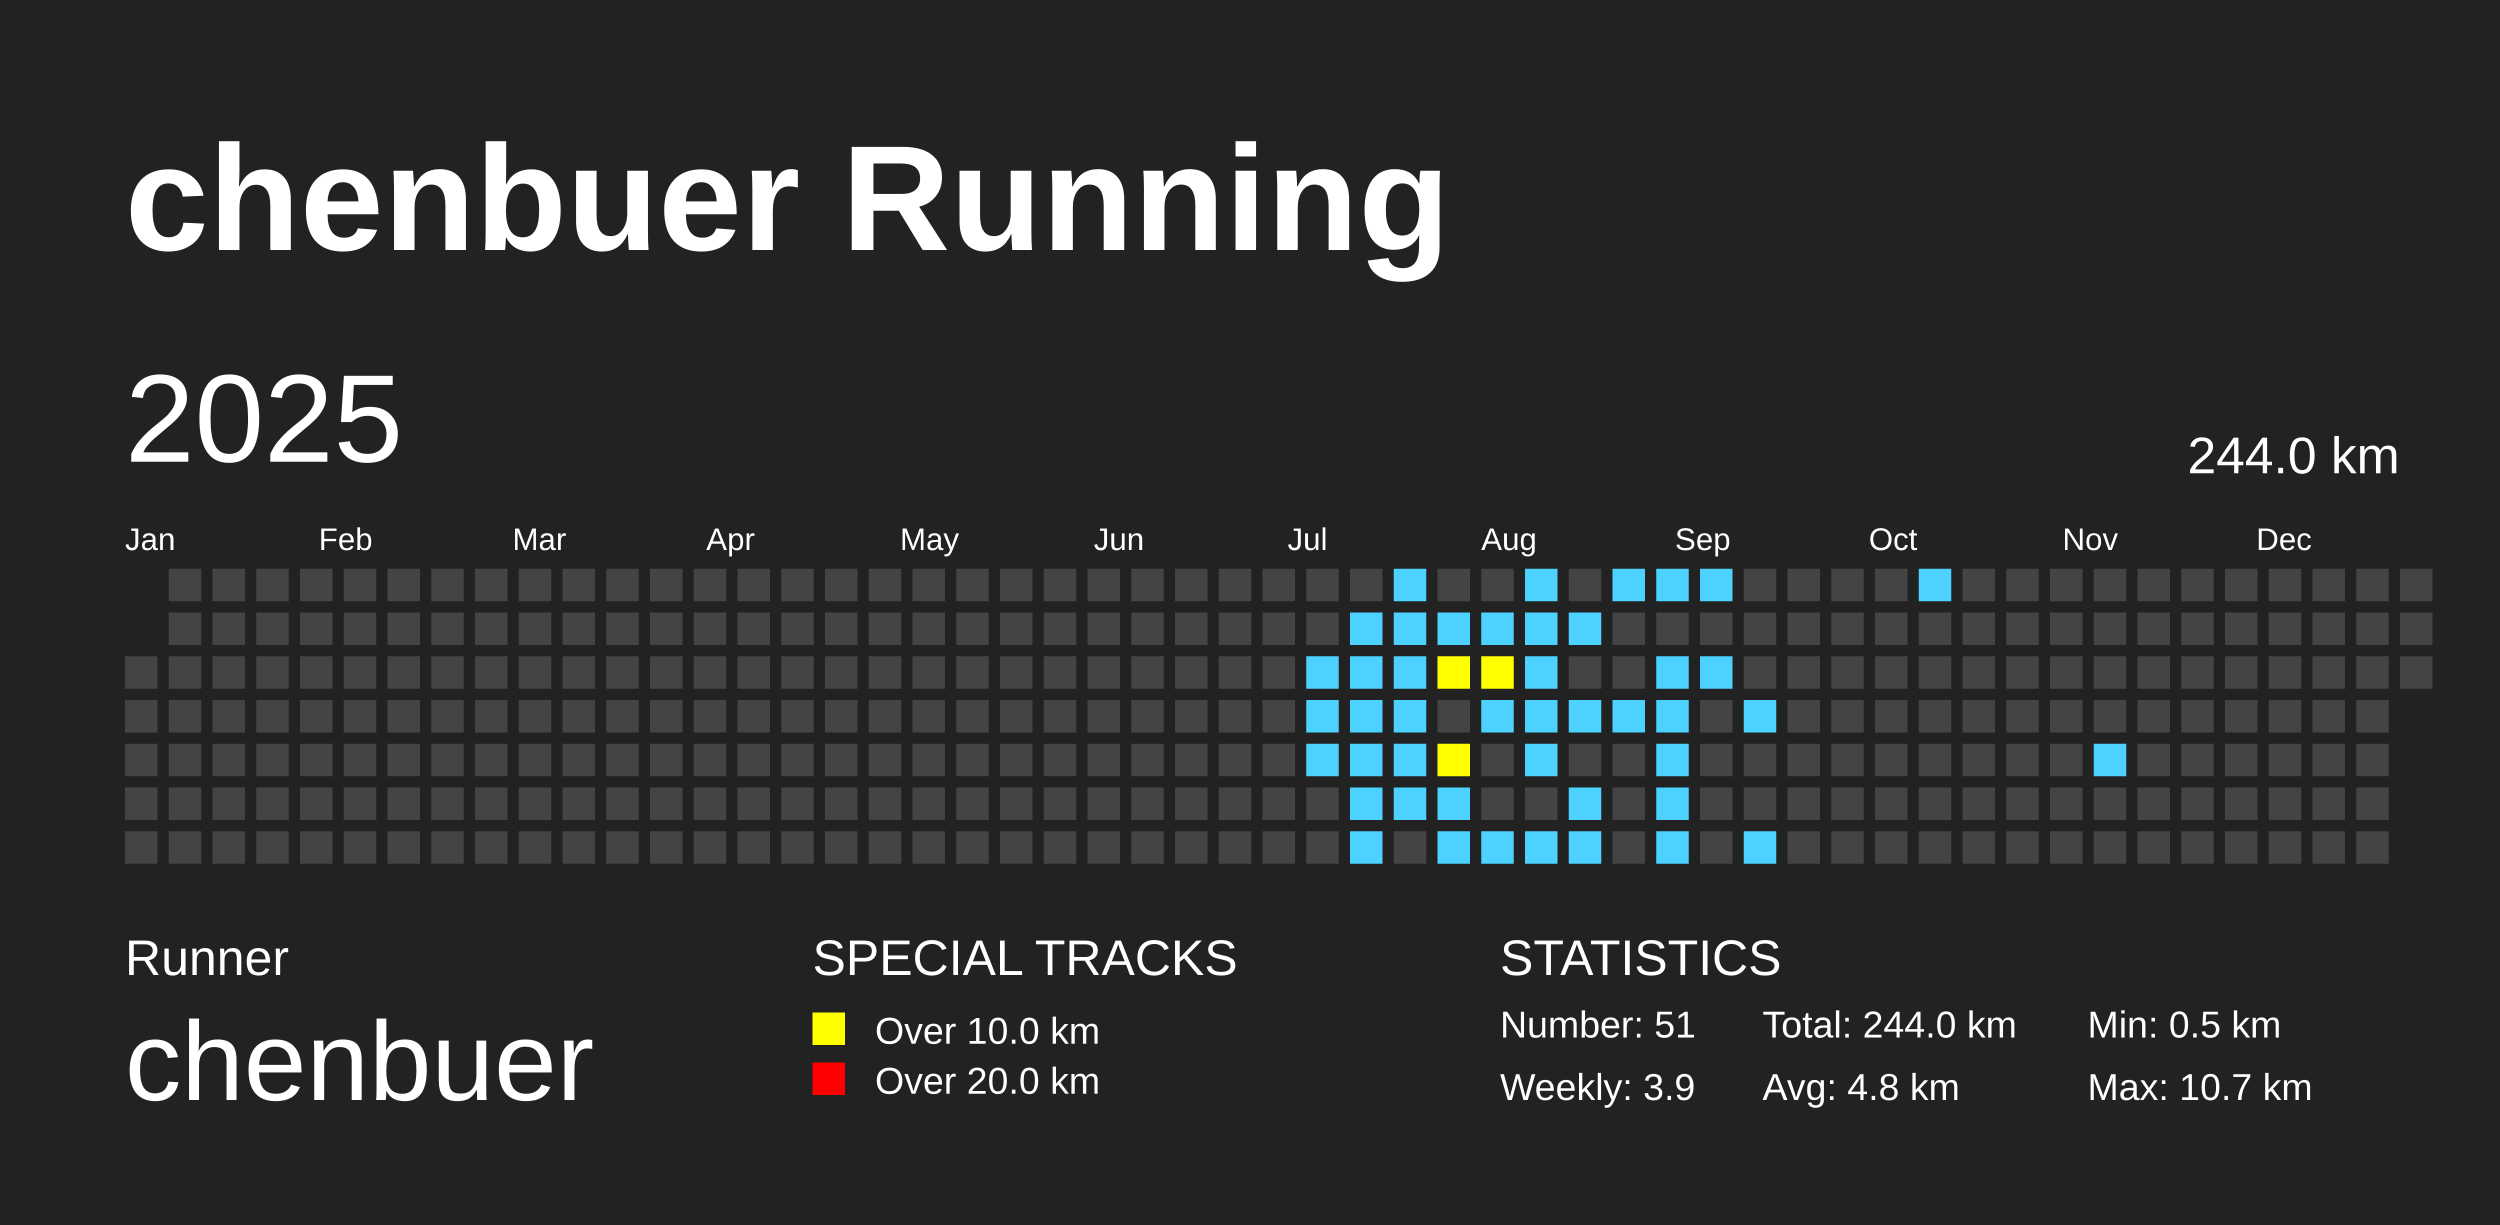
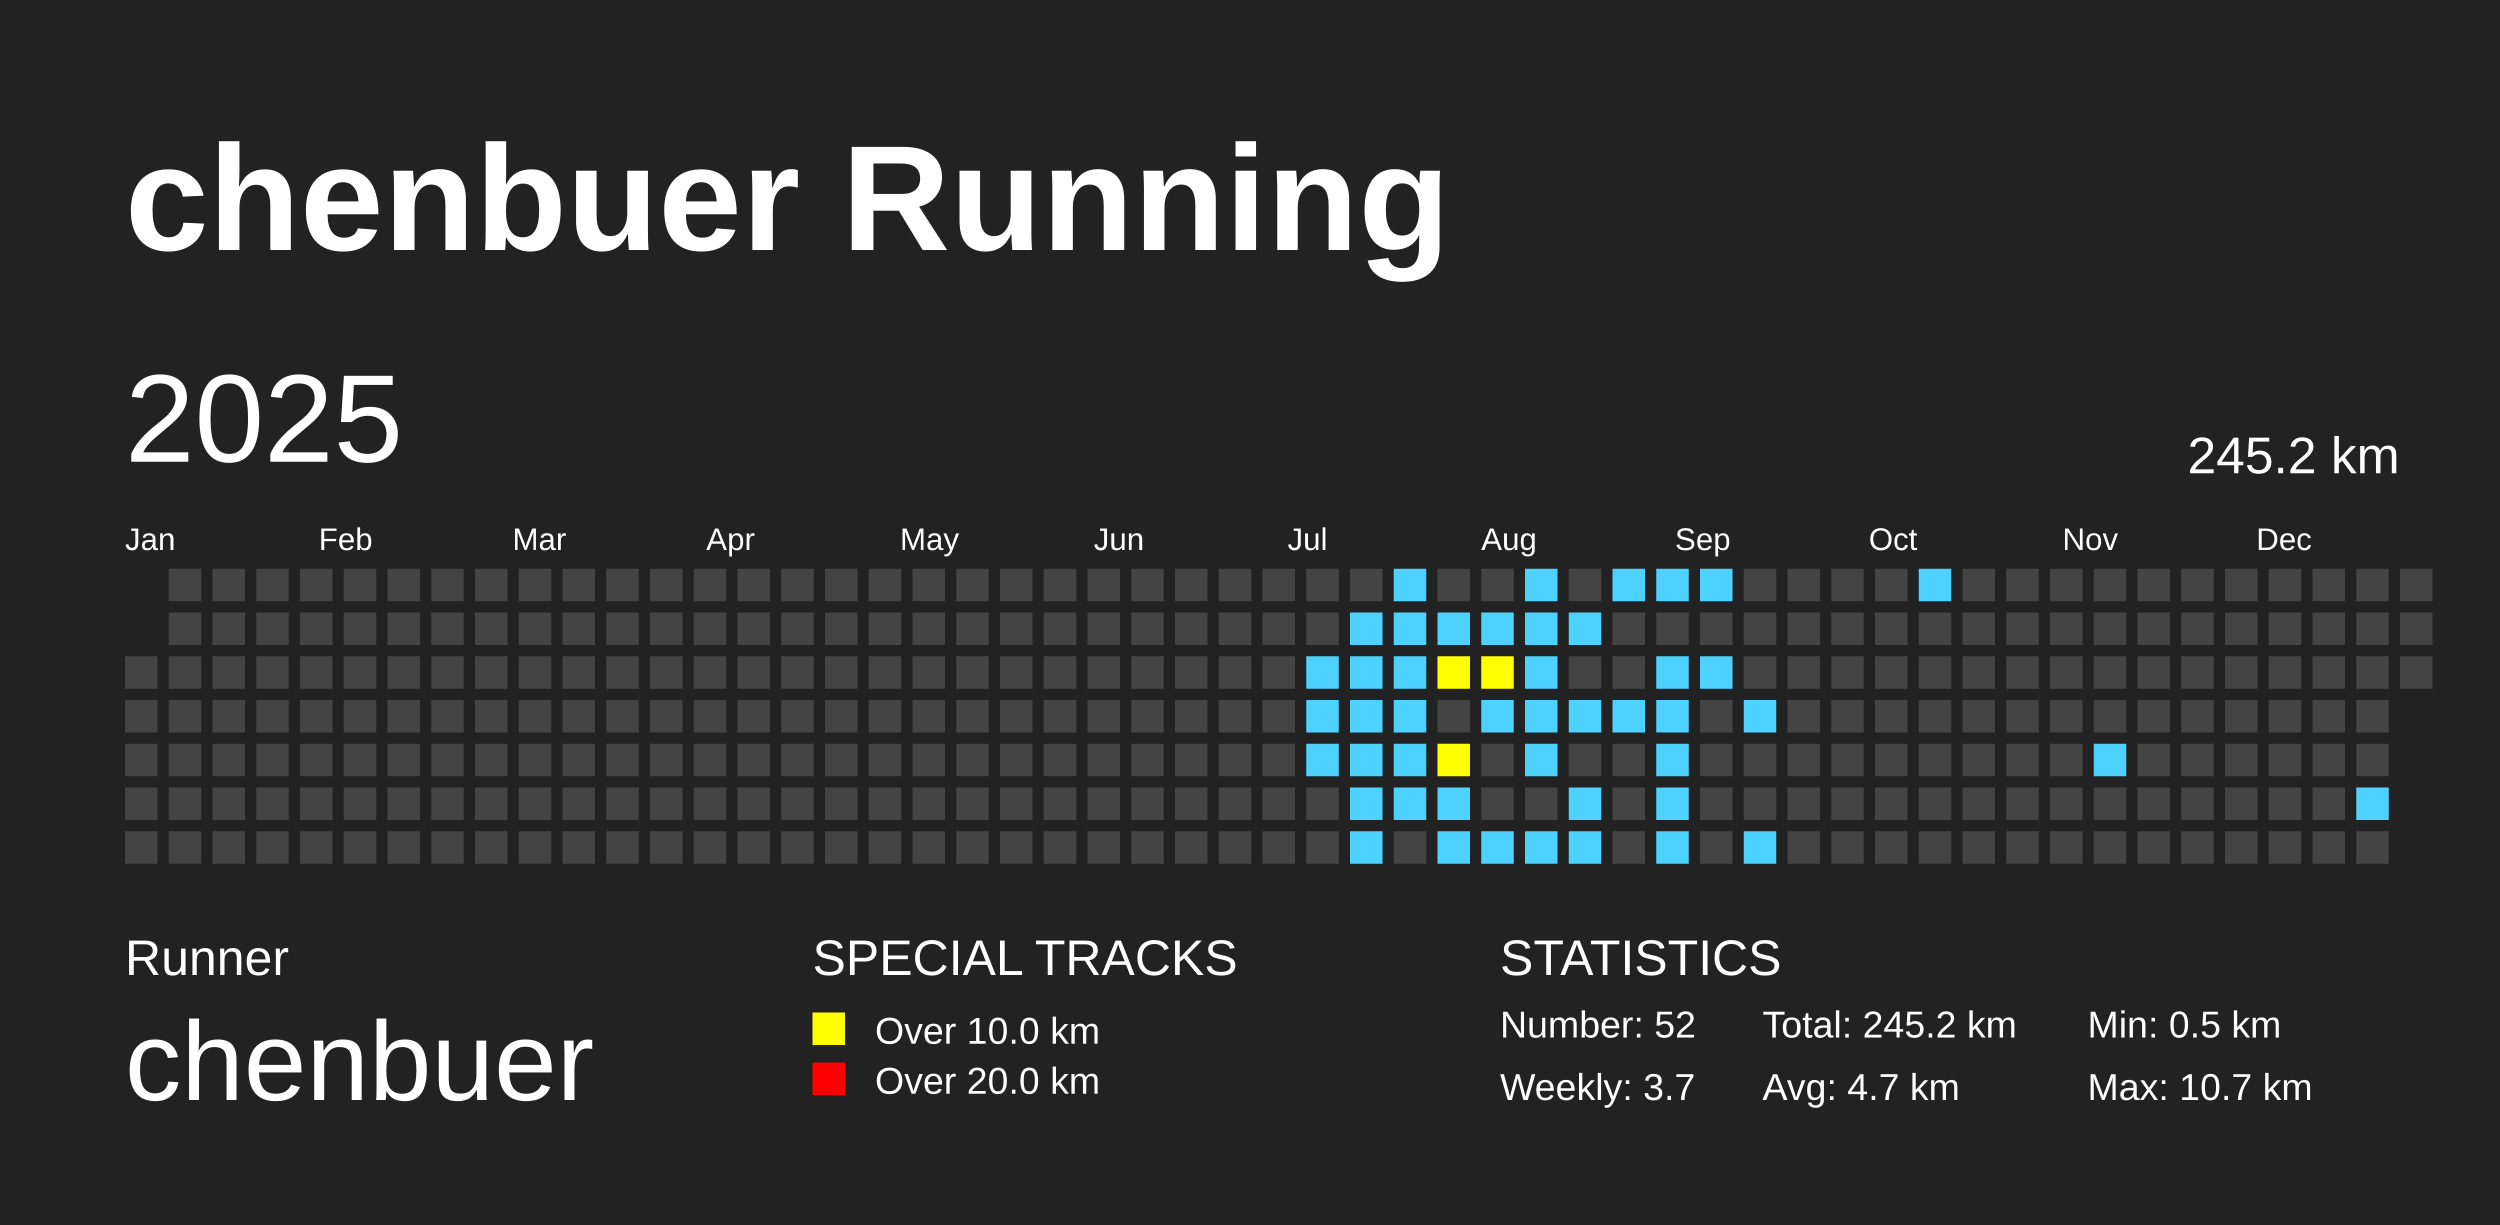
<svg xmlns="http://www.w3.org/2000/svg" baseProfile="full" height="98mm" version="1.1" viewBox="0,0,200,98" width="200mm">
  <defs />
  <rect fill="#222222" height="98" width="200" x="0" y="0" />
  <text fill="#FFFFFF" style="font-size:12px; font-family:Arial; font-weight:bold;" x="10" y="20">chenbuer Running</text>
  <text fill="#FFFFFF" style="font-size:4px; font-family:Arial" x="10" y="78">Runner</text>
  <text fill="#FFFFFF" style="font-size:9px; font-family:Arial" x="10" y="88">chenbuer</text>
  <text fill="#FFFFFF" style="font-size:4px; font-family:Arial" x="65" y="78">SPECIAL TRACKS</text>
  <rect fill="yellow" height="2.6" width="2.6" x="65" y="81" />
  <text fill="#FFFFFF" style="font-size:3px; font-family:Arial" x="70" y="83.5">Over 10.0 km</text>
  <rect fill="red" height="2.6" width="2.6" x="65" y="85" />
  <text fill="#FFFFFF" style="font-size:3px; font-family:Arial" x="70" y="87.5">Over 20.0 km</text>
  <text fill="#FFFFFF" style="font-size:4px; font-family:Arial" x="120" y="78">STATISTICS</text>
-   <text fill="#FFFFFF" style="font-size:3px; font-family:Arial" x="120" y="83">Number: 51</text>
-   <text fill="#FFFFFF" style="font-size:3px; font-family:Arial" x="120" y="88">Weekly: 3.9</text>
-   <text fill="#FFFFFF" style="font-size:3px; font-family:Arial" x="141" y="83">Total: 244.0 km</text>
-   <text fill="#FFFFFF" style="font-size:3px; font-family:Arial" x="141" y="88">Avg: 4.8 km</text>
+   <text fill="#FFFFFF" style="font-size:3px; font-family:Arial" x="120" y="83">Number: 52</text>
+   <text fill="#FFFFFF" style="font-size:3px; font-family:Arial" x="120" y="88">Weekly: 3.7</text>
+   <text fill="#FFFFFF" style="font-size:3px; font-family:Arial" x="141" y="83">Total: 245.2 km</text>
+   <text fill="#FFFFFF" style="font-size:3px; font-family:Arial" x="141" y="88">Avg: 4.7 km</text>
  <text fill="#FFFFFF" style="font-size:3px; font-family:Arial" x="167" y="83">Min: 0.5 km</text>
  <text fill="#FFFFFF" style="font-size:3px; font-family:Arial" x="167" y="88">Max: 10.7 km</text>
  <text dominant-baseline="hanging" fill="#FFFFFF" style="font-size:10.0px; font-family:Arial;" x="10" y="30">2025</text>
-   <text dominant-baseline="hanging" fill="#FFFFFF" style="font-size:4.125px; font-family:Arial;" x="175" y="35">244.0 km</text>
+   <text dominant-baseline="hanging" fill="#FFFFFF" style="font-size:4.125px; font-family:Arial;" x="175" y="35">245.2 km</text>
  <text fill="#FFFFFF" style="font-size:2.5px; font-family:Arial" x="10.0" y="44">Jan</text>
  <text fill="#FFFFFF" style="font-size:2.5px; font-family:Arial" x="25.5" y="44">Feb</text>
  <text fill="#FFFFFF" style="font-size:2.5px; font-family:Arial" x="41.0" y="44">Mar</text>
  <text fill="#FFFFFF" style="font-size:2.5px; font-family:Arial" x="56.5" y="44">Apr</text>
  <text fill="#FFFFFF" style="font-size:2.5px; font-family:Arial" x="72.0" y="44">May</text>
  <text fill="#FFFFFF" style="font-size:2.5px; font-family:Arial" x="87.5" y="44">Jun</text>
  <text fill="#FFFFFF" style="font-size:2.5px; font-family:Arial" x="103.0" y="44">Jul</text>
  <text fill="#FFFFFF" style="font-size:2.5px; font-family:Arial" x="118.5" y="44">Aug</text>
  <text fill="#FFFFFF" style="font-size:2.5px; font-family:Arial" x="134.0" y="44">Sep</text>
  <text fill="#FFFFFF" style="font-size:2.5px; font-family:Arial" x="149.5" y="44">Oct</text>
  <text fill="#FFFFFF" style="font-size:2.5px; font-family:Arial" x="165.0" y="44">Nov</text>
  <text fill="#FFFFFF" style="font-size:2.5px; font-family:Arial" x="180.5" y="44">Dec</text>
  <rect fill="#444444" height="2.6" width="2.6" x="10.0" y="52.5" />
  <rect fill="#444444" height="2.6" width="2.6" x="10.0" y="56.0" />
  <rect fill="#444444" height="2.6" width="2.6" x="10.0" y="59.5" />
  <rect fill="#444444" height="2.6" width="2.6" x="10.0" y="63.0" />
  <rect fill="#444444" height="2.6" width="2.6" x="10.0" y="66.5" />
  <rect fill="#444444" height="2.6" width="2.6" x="13.5" y="45.5" />
  <rect fill="#444444" height="2.6" width="2.6" x="13.5" y="49.0" />
  <rect fill="#444444" height="2.6" width="2.6" x="13.5" y="52.5" />
  <rect fill="#444444" height="2.6" width="2.6" x="13.5" y="56.0" />
  <rect fill="#444444" height="2.6" width="2.6" x="13.5" y="59.5" />
  <rect fill="#444444" height="2.6" width="2.6" x="13.5" y="63.0" />
  <rect fill="#444444" height="2.6" width="2.6" x="13.5" y="66.5" />
  <rect fill="#444444" height="2.6" width="2.6" x="17.0" y="45.5" />
  <rect fill="#444444" height="2.6" width="2.6" x="17.0" y="49.0" />
  <rect fill="#444444" height="2.6" width="2.6" x="17.0" y="52.5" />
  <rect fill="#444444" height="2.6" width="2.6" x="17.0" y="56.0" />
  <rect fill="#444444" height="2.6" width="2.6" x="17.0" y="59.5" />
  <rect fill="#444444" height="2.6" width="2.6" x="17.0" y="63.0" />
  <rect fill="#444444" height="2.6" width="2.6" x="17.0" y="66.5" />
  <rect fill="#444444" height="2.6" width="2.6" x="20.5" y="45.5" />
  <rect fill="#444444" height="2.6" width="2.6" x="20.5" y="49.0" />
  <rect fill="#444444" height="2.6" width="2.6" x="20.5" y="52.5" />
  <rect fill="#444444" height="2.6" width="2.6" x="20.5" y="56.0" />
  <rect fill="#444444" height="2.6" width="2.6" x="20.5" y="59.5" />
  <rect fill="#444444" height="2.6" width="2.6" x="20.5" y="63.0" />
  <rect fill="#444444" height="2.6" width="2.6" x="20.5" y="66.5" />
  <rect fill="#444444" height="2.6" width="2.6" x="24.0" y="45.5" />
  <rect fill="#444444" height="2.6" width="2.6" x="24.0" y="49.0" />
  <rect fill="#444444" height="2.6" width="2.6" x="24.0" y="52.5" />
  <rect fill="#444444" height="2.6" width="2.6" x="24.0" y="56.0" />
  <rect fill="#444444" height="2.6" width="2.6" x="24.0" y="59.5" />
  <rect fill="#444444" height="2.6" width="2.6" x="24.0" y="63.0" />
  <rect fill="#444444" height="2.6" width="2.6" x="24.0" y="66.5" />
  <rect fill="#444444" height="2.6" width="2.6" x="27.5" y="45.5" />
  <rect fill="#444444" height="2.6" width="2.6" x="27.5" y="49.0" />
  <rect fill="#444444" height="2.6" width="2.6" x="27.5" y="52.5" />
  <rect fill="#444444" height="2.6" width="2.6" x="27.5" y="56.0" />
  <rect fill="#444444" height="2.6" width="2.6" x="27.5" y="59.5" />
  <rect fill="#444444" height="2.6" width="2.6" x="27.5" y="63.0" />
  <rect fill="#444444" height="2.6" width="2.6" x="27.5" y="66.5" />
  <rect fill="#444444" height="2.6" width="2.6" x="31.0" y="45.5" />
  <rect fill="#444444" height="2.6" width="2.6" x="31.0" y="49.0" />
  <rect fill="#444444" height="2.6" width="2.6" x="31.0" y="52.5" />
  <rect fill="#444444" height="2.6" width="2.6" x="31.0" y="56.0" />
  <rect fill="#444444" height="2.6" width="2.6" x="31.0" y="59.5" />
  <rect fill="#444444" height="2.6" width="2.6" x="31.0" y="63.0" />
  <rect fill="#444444" height="2.6" width="2.6" x="31.0" y="66.5" />
  <rect fill="#444444" height="2.6" width="2.6" x="34.5" y="45.5" />
  <rect fill="#444444" height="2.6" width="2.6" x="34.5" y="49.0" />
  <rect fill="#444444" height="2.6" width="2.6" x="34.5" y="52.5" />
  <rect fill="#444444" height="2.6" width="2.6" x="34.5" y="56.0" />
  <rect fill="#444444" height="2.6" width="2.6" x="34.5" y="59.5" />
  <rect fill="#444444" height="2.6" width="2.6" x="34.5" y="63.0" />
  <rect fill="#444444" height="2.6" width="2.6" x="34.5" y="66.5" />
  <rect fill="#444444" height="2.6" width="2.6" x="38.0" y="45.5" />
  <rect fill="#444444" height="2.6" width="2.6" x="38.0" y="49.0" />
  <rect fill="#444444" height="2.6" width="2.6" x="38.0" y="52.5" />
  <rect fill="#444444" height="2.6" width="2.6" x="38.0" y="56.0" />
  <rect fill="#444444" height="2.6" width="2.6" x="38.0" y="59.5" />
  <rect fill="#444444" height="2.6" width="2.6" x="38.0" y="63.0" />
  <rect fill="#444444" height="2.6" width="2.6" x="38.0" y="66.5" />
  <rect fill="#444444" height="2.6" width="2.6" x="41.5" y="45.5" />
  <rect fill="#444444" height="2.6" width="2.6" x="41.5" y="49.0" />
  <rect fill="#444444" height="2.6" width="2.6" x="41.5" y="52.5" />
  <rect fill="#444444" height="2.6" width="2.6" x="41.5" y="56.0" />
  <rect fill="#444444" height="2.6" width="2.6" x="41.5" y="59.5" />
  <rect fill="#444444" height="2.6" width="2.6" x="41.5" y="63.0" />
  <rect fill="#444444" height="2.6" width="2.6" x="41.5" y="66.5" />
  <rect fill="#444444" height="2.6" width="2.6" x="45.0" y="45.5" />
  <rect fill="#444444" height="2.6" width="2.6" x="45.0" y="49.0" />
  <rect fill="#444444" height="2.6" width="2.6" x="45.0" y="52.5" />
  <rect fill="#444444" height="2.6" width="2.6" x="45.0" y="56.0" />
  <rect fill="#444444" height="2.6" width="2.6" x="45.0" y="59.5" />
  <rect fill="#444444" height="2.6" width="2.6" x="45.0" y="63.0" />
  <rect fill="#444444" height="2.6" width="2.6" x="45.0" y="66.5" />
  <rect fill="#444444" height="2.6" width="2.6" x="48.5" y="45.5" />
  <rect fill="#444444" height="2.6" width="2.6" x="48.5" y="49.0" />
  <rect fill="#444444" height="2.6" width="2.6" x="48.5" y="52.5" />
  <rect fill="#444444" height="2.6" width="2.6" x="48.5" y="56.0" />
  <rect fill="#444444" height="2.6" width="2.6" x="48.5" y="59.5" />
  <rect fill="#444444" height="2.6" width="2.6" x="48.5" y="63.0" />
  <rect fill="#444444" height="2.6" width="2.6" x="48.5" y="66.5" />
  <rect fill="#444444" height="2.6" width="2.6" x="52.0" y="45.5" />
  <rect fill="#444444" height="2.6" width="2.6" x="52.0" y="49.0" />
  <rect fill="#444444" height="2.6" width="2.6" x="52.0" y="52.5" />
  <rect fill="#444444" height="2.6" width="2.6" x="52.0" y="56.0" />
  <rect fill="#444444" height="2.6" width="2.6" x="52.0" y="59.5" />
  <rect fill="#444444" height="2.6" width="2.6" x="52.0" y="63.0" />
  <rect fill="#444444" height="2.6" width="2.6" x="52.0" y="66.5" />
  <rect fill="#444444" height="2.6" width="2.6" x="55.5" y="45.5" />
  <rect fill="#444444" height="2.6" width="2.6" x="55.5" y="49.0" />
  <rect fill="#444444" height="2.6" width="2.6" x="55.5" y="52.5" />
  <rect fill="#444444" height="2.6" width="2.6" x="55.5" y="56.0" />
  <rect fill="#444444" height="2.6" width="2.6" x="55.5" y="59.5" />
  <rect fill="#444444" height="2.6" width="2.6" x="55.5" y="63.0" />
  <rect fill="#444444" height="2.6" width="2.6" x="55.5" y="66.5" />
  <rect fill="#444444" height="2.6" width="2.6" x="59.0" y="45.5" />
  <rect fill="#444444" height="2.6" width="2.6" x="59.0" y="49.0" />
  <rect fill="#444444" height="2.6" width="2.6" x="59.0" y="52.5" />
  <rect fill="#444444" height="2.6" width="2.6" x="59.0" y="56.0" />
  <rect fill="#444444" height="2.6" width="2.6" x="59.0" y="59.5" />
  <rect fill="#444444" height="2.6" width="2.6" x="59.0" y="63.0" />
  <rect fill="#444444" height="2.6" width="2.6" x="59.0" y="66.5" />
  <rect fill="#444444" height="2.6" width="2.6" x="62.5" y="45.5" />
  <rect fill="#444444" height="2.6" width="2.6" x="62.5" y="49.0" />
  <rect fill="#444444" height="2.6" width="2.6" x="62.5" y="52.5" />
  <rect fill="#444444" height="2.6" width="2.6" x="62.5" y="56.0" />
  <rect fill="#444444" height="2.6" width="2.6" x="62.5" y="59.5" />
  <rect fill="#444444" height="2.6" width="2.6" x="62.5" y="63.0" />
  <rect fill="#444444" height="2.6" width="2.6" x="62.5" y="66.5" />
  <rect fill="#444444" height="2.6" width="2.6" x="66.0" y="45.5" />
  <rect fill="#444444" height="2.6" width="2.6" x="66.0" y="49.0" />
  <rect fill="#444444" height="2.6" width="2.6" x="66.0" y="52.5" />
  <rect fill="#444444" height="2.6" width="2.6" x="66.0" y="56.0" />
  <rect fill="#444444" height="2.6" width="2.6" x="66.0" y="59.5" />
  <rect fill="#444444" height="2.6" width="2.6" x="66.0" y="63.0" />
  <rect fill="#444444" height="2.6" width="2.6" x="66.0" y="66.5" />
  <rect fill="#444444" height="2.6" width="2.6" x="69.5" y="45.5" />
  <rect fill="#444444" height="2.6" width="2.6" x="69.5" y="49.0" />
  <rect fill="#444444" height="2.6" width="2.6" x="69.5" y="52.5" />
  <rect fill="#444444" height="2.6" width="2.6" x="69.5" y="56.0" />
  <rect fill="#444444" height="2.6" width="2.6" x="69.5" y="59.5" />
  <rect fill="#444444" height="2.6" width="2.6" x="69.5" y="63.0" />
  <rect fill="#444444" height="2.6" width="2.6" x="69.5" y="66.5" />
  <rect fill="#444444" height="2.6" width="2.6" x="73.0" y="45.5" />
  <rect fill="#444444" height="2.6" width="2.6" x="73.0" y="49.0" />
  <rect fill="#444444" height="2.6" width="2.6" x="73.0" y="52.5" />
  <rect fill="#444444" height="2.6" width="2.6" x="73.0" y="56.0" />
  <rect fill="#444444" height="2.6" width="2.6" x="73.0" y="59.5" />
  <rect fill="#444444" height="2.6" width="2.6" x="73.0" y="63.0" />
  <rect fill="#444444" height="2.6" width="2.6" x="73.0" y="66.5" />
  <rect fill="#444444" height="2.6" width="2.6" x="76.5" y="45.5" />
  <rect fill="#444444" height="2.6" width="2.6" x="76.5" y="49.0" />
  <rect fill="#444444" height="2.6" width="2.6" x="76.5" y="52.5" />
  <rect fill="#444444" height="2.6" width="2.6" x="76.5" y="56.0" />
  <rect fill="#444444" height="2.6" width="2.6" x="76.5" y="59.5" />
  <rect fill="#444444" height="2.6" width="2.6" x="76.5" y="63.0" />
  <rect fill="#444444" height="2.6" width="2.6" x="76.5" y="66.5" />
  <rect fill="#444444" height="2.6" width="2.6" x="80.0" y="45.5" />
  <rect fill="#444444" height="2.6" width="2.6" x="80.0" y="49.0" />
  <rect fill="#444444" height="2.6" width="2.6" x="80.0" y="52.5" />
  <rect fill="#444444" height="2.6" width="2.6" x="80.0" y="56.0" />
  <rect fill="#444444" height="2.6" width="2.6" x="80.0" y="59.5" />
  <rect fill="#444444" height="2.6" width="2.6" x="80.0" y="63.0" />
  <rect fill="#444444" height="2.6" width="2.6" x="80.0" y="66.5" />
  <rect fill="#444444" height="2.6" width="2.6" x="83.5" y="45.5" />
  <rect fill="#444444" height="2.6" width="2.6" x="83.5" y="49.0" />
  <rect fill="#444444" height="2.6" width="2.6" x="83.5" y="52.5" />
  <rect fill="#444444" height="2.6" width="2.6" x="83.5" y="56.0" />
  <rect fill="#444444" height="2.6" width="2.6" x="83.5" y="59.5" />
  <rect fill="#444444" height="2.6" width="2.6" x="83.5" y="63.0" />
  <rect fill="#444444" height="2.6" width="2.6" x="83.5" y="66.5" />
  <rect fill="#444444" height="2.6" width="2.6" x="87.0" y="45.5" />
  <rect fill="#444444" height="2.6" width="2.6" x="87.0" y="49.0" />
  <rect fill="#444444" height="2.6" width="2.6" x="87.0" y="52.5" />
  <rect fill="#444444" height="2.6" width="2.6" x="87.0" y="56.0" />
  <rect fill="#444444" height="2.6" width="2.6" x="87.0" y="59.5" />
  <rect fill="#444444" height="2.6" width="2.6" x="87.0" y="63.0" />
  <rect fill="#444444" height="2.6" width="2.6" x="87.0" y="66.5" />
  <rect fill="#444444" height="2.6" width="2.6" x="90.5" y="45.5" />
  <rect fill="#444444" height="2.6" width="2.6" x="90.5" y="49.0" />
  <rect fill="#444444" height="2.6" width="2.6" x="90.5" y="52.5" />
  <rect fill="#444444" height="2.6" width="2.6" x="90.5" y="56.0" />
  <rect fill="#444444" height="2.6" width="2.6" x="90.5" y="59.5" />
  <rect fill="#444444" height="2.6" width="2.6" x="90.5" y="63.0" />
  <rect fill="#444444" height="2.6" width="2.6" x="90.5" y="66.5" />
  <rect fill="#444444" height="2.6" width="2.6" x="94.0" y="45.5" />
  <rect fill="#444444" height="2.6" width="2.6" x="94.0" y="49.0" />
  <rect fill="#444444" height="2.6" width="2.6" x="94.0" y="52.5" />
  <rect fill="#444444" height="2.6" width="2.6" x="94.0" y="56.0" />
  <rect fill="#444444" height="2.6" width="2.6" x="94.0" y="59.5" />
  <rect fill="#444444" height="2.6" width="2.6" x="94.0" y="63.0" />
  <rect fill="#444444" height="2.6" width="2.6" x="94.0" y="66.5" />
  <rect fill="#444444" height="2.6" width="2.6" x="97.5" y="45.5" />
  <rect fill="#444444" height="2.6" width="2.6" x="97.5" y="49.0" />
  <rect fill="#444444" height="2.6" width="2.6" x="97.5" y="52.5" />
  <rect fill="#444444" height="2.6" width="2.6" x="97.5" y="56.0" />
  <rect fill="#444444" height="2.6" width="2.6" x="97.5" y="59.5" />
  <rect fill="#444444" height="2.6" width="2.6" x="97.5" y="63.0" />
  <rect fill="#444444" height="2.6" width="2.6" x="97.5" y="66.5" />
  <rect fill="#444444" height="2.6" width="2.6" x="101.0" y="45.5" />
  <rect fill="#444444" height="2.6" width="2.6" x="101.0" y="49.0" />
  <rect fill="#444444" height="2.6" width="2.6" x="101.0" y="52.5" />
  <rect fill="#444444" height="2.6" width="2.6" x="101.0" y="56.0" />
  <rect fill="#444444" height="2.6" width="2.6" x="101.0" y="59.5" />
  <rect fill="#444444" height="2.6" width="2.6" x="101.0" y="63.0" />
  <rect fill="#444444" height="2.6" width="2.6" x="101.0" y="66.5" />
  <rect fill="#444444" height="2.6" width="2.6" x="104.5" y="45.5" />
  <rect fill="#444444" height="2.6" width="2.6" x="104.5" y="49.0" />
  <rect fill="#4DD2FF" height="2.6" width="2.6" x="104.5" y="52.5" />
  <rect fill="#4DD2FF" height="2.6" width="2.6" x="104.5" y="56.0" />
  <rect fill="#4DD2FF" height="2.6" width="2.6" x="104.5" y="59.5" />
  <rect fill="#444444" height="2.6" width="2.6" x="104.5" y="63.0" />
  <rect fill="#444444" height="2.6" width="2.6" x="104.5" y="66.5" />
  <rect fill="#444444" height="2.6" width="2.6" x="108.0" y="45.5" />
  <rect fill="#4DD2FF" height="2.6" width="2.6" x="108.0" y="49.0" />
  <rect fill="#4DD2FF" height="2.6" width="2.6" x="108.0" y="52.5" />
  <rect fill="#4DD2FF" height="2.6" width="2.6" x="108.0" y="56.0" />
  <rect fill="#4DD2FF" height="2.6" width="2.6" x="108.0" y="59.5" />
  <rect fill="#4DD2FF" height="2.6" width="2.6" x="108.0" y="63.0" />
  <rect fill="#4DD2FF" height="2.6" width="2.6" x="108.0" y="66.5" />
  <rect fill="#4DD2FF" height="2.6" width="2.6" x="111.5" y="45.5" />
  <rect fill="#4DD2FF" height="2.6" width="2.6" x="111.5" y="49.0" />
  <rect fill="#4DD2FF" height="2.6" width="2.6" x="111.5" y="52.5" />
  <rect fill="#4DD2FF" height="2.6" width="2.6" x="111.5" y="56.0" />
  <rect fill="#4DD2FF" height="2.6" width="2.6" x="111.5" y="59.5" />
  <rect fill="#4DD2FF" height="2.6" width="2.6" x="111.5" y="63.0" />
  <rect fill="#444444" height="2.6" width="2.6" x="111.5" y="66.5" />
  <rect fill="#444444" height="2.6" width="2.6" x="115.0" y="45.5" />
  <rect fill="#4DD2FF" height="2.6" width="2.6" x="115.0" y="49.0" />
  <rect fill="yellow" height="2.6" width="2.6" x="115.0" y="52.5" />
  <rect fill="#444444" height="2.6" width="2.6" x="115.0" y="56.0" />
  <rect fill="yellow" height="2.6" width="2.6" x="115.0" y="59.5" />
  <rect fill="#4DD2FF" height="2.6" width="2.6" x="115.0" y="63.0" />
  <rect fill="#4DD2FF" height="2.6" width="2.6" x="115.0" y="66.5" />
  <rect fill="#444444" height="2.6" width="2.6" x="118.5" y="45.5" />
  <rect fill="#4DD2FF" height="2.6" width="2.6" x="118.5" y="49.0" />
  <rect fill="yellow" height="2.6" width="2.6" x="118.5" y="52.5" />
  <rect fill="#4DD2FF" height="2.6" width="2.6" x="118.5" y="56.0" />
  <rect fill="#444444" height="2.6" width="2.6" x="118.5" y="59.5" />
  <rect fill="#444444" height="2.6" width="2.6" x="118.5" y="63.0" />
  <rect fill="#4DD2FF" height="2.6" width="2.6" x="118.5" y="66.5" />
  <rect fill="#4DD2FF" height="2.6" width="2.6" x="122.0" y="45.5" />
  <rect fill="#4DD2FF" height="2.6" width="2.6" x="122.0" y="49.0" />
  <rect fill="#4DD2FF" height="2.6" width="2.6" x="122.0" y="52.5" />
  <rect fill="#4DD2FF" height="2.6" width="2.6" x="122.0" y="56.0" />
  <rect fill="#4DD2FF" height="2.6" width="2.6" x="122.0" y="59.5" />
  <rect fill="#444444" height="2.6" width="2.6" x="122.0" y="63.0" />
  <rect fill="#4DD2FF" height="2.6" width="2.6" x="122.0" y="66.5" />
  <rect fill="#444444" height="2.6" width="2.6" x="125.5" y="45.5" />
  <rect fill="#4DD2FF" height="2.6" width="2.6" x="125.5" y="49.0" />
  <rect fill="#444444" height="2.6" width="2.6" x="125.5" y="52.5" />
  <rect fill="#4DD2FF" height="2.6" width="2.6" x="125.5" y="56.0" />
  <rect fill="#444444" height="2.6" width="2.6" x="125.5" y="59.5" />
  <rect fill="#4DD2FF" height="2.6" width="2.6" x="125.5" y="63.0" />
  <rect fill="#4DD2FF" height="2.6" width="2.6" x="125.5" y="66.5" />
  <rect fill="#4DD2FF" height="2.6" width="2.6" x="129.0" y="45.5" />
  <rect fill="#444444" height="2.6" width="2.6" x="129.0" y="49.0" />
  <rect fill="#444444" height="2.6" width="2.6" x="129.0" y="52.5" />
  <rect fill="#4DD2FF" height="2.6" width="2.6" x="129.0" y="56.0" />
  <rect fill="#444444" height="2.6" width="2.6" x="129.0" y="59.5" />
  <rect fill="#444444" height="2.6" width="2.6" x="129.0" y="63.0" />
  <rect fill="#444444" height="2.6" width="2.6" x="129.0" y="66.5" />
  <rect fill="#4DD2FF" height="2.6" width="2.6" x="132.5" y="45.5" />
  <rect fill="#444444" height="2.6" width="2.6" x="132.5" y="49.0" />
  <rect fill="#4DD2FF" height="2.6" width="2.6" x="132.5" y="52.5" />
  <rect fill="#4DD2FF" height="2.6" width="2.6" x="132.5" y="56.0" />
  <rect fill="#4DD2FF" height="2.6" width="2.6" x="132.5" y="59.5" />
  <rect fill="#4DD2FF" height="2.6" width="2.6" x="132.5" y="63.0" />
  <rect fill="#4DD2FF" height="2.6" width="2.6" x="132.5" y="66.5" />
  <rect fill="#4DD2FF" height="2.6" width="2.6" x="136.0" y="45.5" />
  <rect fill="#444444" height="2.6" width="2.6" x="136.0" y="49.0" />
  <rect fill="#4DD2FF" height="2.6" width="2.6" x="136.0" y="52.5" />
  <rect fill="#444444" height="2.6" width="2.6" x="136.0" y="56.0" />
  <rect fill="#444444" height="2.6" width="2.6" x="136.0" y="59.5" />
  <rect fill="#444444" height="2.6" width="2.6" x="136.0" y="63.0" />
  <rect fill="#444444" height="2.6" width="2.6" x="136.0" y="66.5" />
  <rect fill="#444444" height="2.6" width="2.6" x="139.5" y="45.5" />
  <rect fill="#444444" height="2.6" width="2.6" x="139.5" y="49.0" />
  <rect fill="#444444" height="2.6" width="2.6" x="139.5" y="52.5" />
  <rect fill="#4DD2FF" height="2.6" width="2.6" x="139.5" y="56.0" />
  <rect fill="#444444" height="2.6" width="2.6" x="139.5" y="59.5" />
  <rect fill="#444444" height="2.6" width="2.6" x="139.5" y="63.0" />
  <rect fill="#4DD2FF" height="2.6" width="2.6" x="139.5" y="66.5" />
  <rect fill="#444444" height="2.6" width="2.6" x="143.0" y="45.5" />
  <rect fill="#444444" height="2.6" width="2.6" x="143.0" y="49.0" />
  <rect fill="#444444" height="2.6" width="2.6" x="143.0" y="52.5" />
  <rect fill="#444444" height="2.6" width="2.6" x="143.0" y="56.0" />
  <rect fill="#444444" height="2.6" width="2.6" x="143.0" y="59.5" />
  <rect fill="#444444" height="2.6" width="2.6" x="143.0" y="63.0" />
  <rect fill="#444444" height="2.6" width="2.6" x="143.0" y="66.5" />
  <rect fill="#444444" height="2.6" width="2.6" x="146.5" y="45.5" />
  <rect fill="#444444" height="2.6" width="2.6" x="146.5" y="49.0" />
  <rect fill="#444444" height="2.6" width="2.6" x="146.5" y="52.5" />
  <rect fill="#444444" height="2.6" width="2.6" x="146.5" y="56.0" />
  <rect fill="#444444" height="2.6" width="2.6" x="146.5" y="59.5" />
  <rect fill="#444444" height="2.6" width="2.6" x="146.5" y="63.0" />
  <rect fill="#444444" height="2.6" width="2.6" x="146.5" y="66.5" />
  <rect fill="#444444" height="2.6" width="2.6" x="150.0" y="45.5" />
  <rect fill="#444444" height="2.6" width="2.6" x="150.0" y="49.0" />
  <rect fill="#444444" height="2.6" width="2.6" x="150.0" y="52.5" />
  <rect fill="#444444" height="2.6" width="2.6" x="150.0" y="56.0" />
  <rect fill="#444444" height="2.6" width="2.6" x="150.0" y="59.5" />
  <rect fill="#444444" height="2.6" width="2.6" x="150.0" y="63.0" />
  <rect fill="#444444" height="2.6" width="2.6" x="150.0" y="66.5" />
  <rect fill="#4DD2FF" height="2.6" width="2.6" x="153.5" y="45.5" />
  <rect fill="#444444" height="2.6" width="2.6" x="153.5" y="49.0" />
  <rect fill="#444444" height="2.6" width="2.6" x="153.5" y="52.5" />
  <rect fill="#444444" height="2.6" width="2.6" x="153.5" y="56.0" />
  <rect fill="#444444" height="2.6" width="2.6" x="153.5" y="59.5" />
  <rect fill="#444444" height="2.6" width="2.6" x="153.5" y="63.0" />
  <rect fill="#444444" height="2.6" width="2.6" x="153.5" y="66.5" />
  <rect fill="#444444" height="2.6" width="2.6" x="157.0" y="45.5" />
  <rect fill="#444444" height="2.6" width="2.6" x="157.0" y="49.0" />
  <rect fill="#444444" height="2.6" width="2.6" x="157.0" y="52.5" />
  <rect fill="#444444" height="2.6" width="2.6" x="157.0" y="56.0" />
  <rect fill="#444444" height="2.6" width="2.6" x="157.0" y="59.5" />
  <rect fill="#444444" height="2.6" width="2.6" x="157.0" y="63.0" />
  <rect fill="#444444" height="2.6" width="2.6" x="157.0" y="66.5" />
  <rect fill="#444444" height="2.6" width="2.6" x="160.5" y="45.5" />
  <rect fill="#444444" height="2.6" width="2.6" x="160.5" y="49.0" />
  <rect fill="#444444" height="2.6" width="2.6" x="160.5" y="52.5" />
  <rect fill="#444444" height="2.6" width="2.6" x="160.5" y="56.0" />
  <rect fill="#444444" height="2.6" width="2.6" x="160.5" y="59.5" />
  <rect fill="#444444" height="2.6" width="2.6" x="160.5" y="63.0" />
  <rect fill="#444444" height="2.6" width="2.6" x="160.5" y="66.5" />
  <rect fill="#444444" height="2.6" width="2.6" x="164.0" y="45.5" />
  <rect fill="#444444" height="2.6" width="2.6" x="164.0" y="49.0" />
  <rect fill="#444444" height="2.6" width="2.6" x="164.0" y="52.5" />
  <rect fill="#444444" height="2.6" width="2.6" x="164.0" y="56.0" />
  <rect fill="#444444" height="2.6" width="2.6" x="164.0" y="59.5" />
  <rect fill="#444444" height="2.6" width="2.6" x="164.0" y="63.0" />
  <rect fill="#444444" height="2.6" width="2.6" x="164.0" y="66.5" />
  <rect fill="#444444" height="2.6" width="2.6" x="167.5" y="45.5" />
  <rect fill="#444444" height="2.6" width="2.6" x="167.5" y="49.0" />
  <rect fill="#444444" height="2.6" width="2.6" x="167.5" y="52.5" />
  <rect fill="#444444" height="2.6" width="2.6" x="167.5" y="56.0" />
  <rect fill="#4DD2FF" height="2.6" width="2.6" x="167.5" y="59.5" />
  <rect fill="#444444" height="2.6" width="2.6" x="167.5" y="63.0" />
  <rect fill="#444444" height="2.6" width="2.6" x="167.5" y="66.5" />
  <rect fill="#444444" height="2.6" width="2.6" x="171.0" y="45.5" />
  <rect fill="#444444" height="2.6" width="2.6" x="171.0" y="49.0" />
  <rect fill="#444444" height="2.6" width="2.6" x="171.0" y="52.5" />
  <rect fill="#444444" height="2.6" width="2.6" x="171.0" y="56.0" />
  <rect fill="#444444" height="2.6" width="2.6" x="171.0" y="59.5" />
  <rect fill="#444444" height="2.6" width="2.6" x="171.0" y="63.0" />
  <rect fill="#444444" height="2.6" width="2.6" x="171.0" y="66.5" />
  <rect fill="#444444" height="2.6" width="2.6" x="174.5" y="45.5" />
  <rect fill="#444444" height="2.6" width="2.6" x="174.5" y="49.0" />
  <rect fill="#444444" height="2.6" width="2.6" x="174.5" y="52.5" />
  <rect fill="#444444" height="2.6" width="2.6" x="174.5" y="56.0" />
  <rect fill="#444444" height="2.6" width="2.6" x="174.5" y="59.5" />
  <rect fill="#444444" height="2.6" width="2.6" x="174.5" y="63.0" />
  <rect fill="#444444" height="2.6" width="2.6" x="174.5" y="66.5" />
  <rect fill="#444444" height="2.6" width="2.6" x="178.0" y="45.5" />
  <rect fill="#444444" height="2.6" width="2.6" x="178.0" y="49.0" />
  <rect fill="#444444" height="2.6" width="2.6" x="178.0" y="52.5" />
  <rect fill="#444444" height="2.6" width="2.6" x="178.0" y="56.0" />
  <rect fill="#444444" height="2.6" width="2.6" x="178.0" y="59.5" />
  <rect fill="#444444" height="2.6" width="2.6" x="178.0" y="63.0" />
  <rect fill="#444444" height="2.6" width="2.6" x="178.0" y="66.5" />
  <rect fill="#444444" height="2.6" width="2.6" x="181.5" y="45.5" />
  <rect fill="#444444" height="2.6" width="2.6" x="181.5" y="49.0" />
  <rect fill="#444444" height="2.6" width="2.6" x="181.5" y="52.5" />
  <rect fill="#444444" height="2.6" width="2.6" x="181.5" y="56.0" />
  <rect fill="#444444" height="2.6" width="2.6" x="181.5" y="59.5" />
  <rect fill="#444444" height="2.6" width="2.6" x="181.5" y="63.0" />
  <rect fill="#444444" height="2.6" width="2.6" x="181.5" y="66.5" />
  <rect fill="#444444" height="2.6" width="2.6" x="185.0" y="45.5" />
  <rect fill="#444444" height="2.6" width="2.6" x="185.0" y="49.0" />
  <rect fill="#444444" height="2.6" width="2.6" x="185.0" y="52.5" />
  <rect fill="#444444" height="2.6" width="2.6" x="185.0" y="56.0" />
  <rect fill="#444444" height="2.6" width="2.6" x="185.0" y="59.5" />
  <rect fill="#444444" height="2.6" width="2.6" x="185.0" y="63.0" />
  <rect fill="#444444" height="2.6" width="2.6" x="185.0" y="66.5" />
  <rect fill="#444444" height="2.6" width="2.6" x="188.5" y="45.5" />
  <rect fill="#444444" height="2.6" width="2.6" x="188.5" y="49.0" />
  <rect fill="#444444" height="2.6" width="2.6" x="188.5" y="52.5" />
  <rect fill="#444444" height="2.6" width="2.6" x="188.5" y="56.0" />
  <rect fill="#444444" height="2.6" width="2.6" x="188.5" y="59.5" />
-   <rect fill="#444444" height="2.6" width="2.6" x="188.5" y="63.0" />
+   <rect fill="#4DD2FF" height="2.6" width="2.6" x="188.5" y="63.0" />
  <rect fill="#444444" height="2.6" width="2.6" x="188.5" y="66.5" />
  <rect fill="#444444" height="2.6" width="2.6" x="192.0" y="45.5" />
  <rect fill="#444444" height="2.6" width="2.6" x="192.0" y="49.0" />
  <rect fill="#444444" height="2.6" width="2.6" x="192.0" y="52.5" />
</svg>
